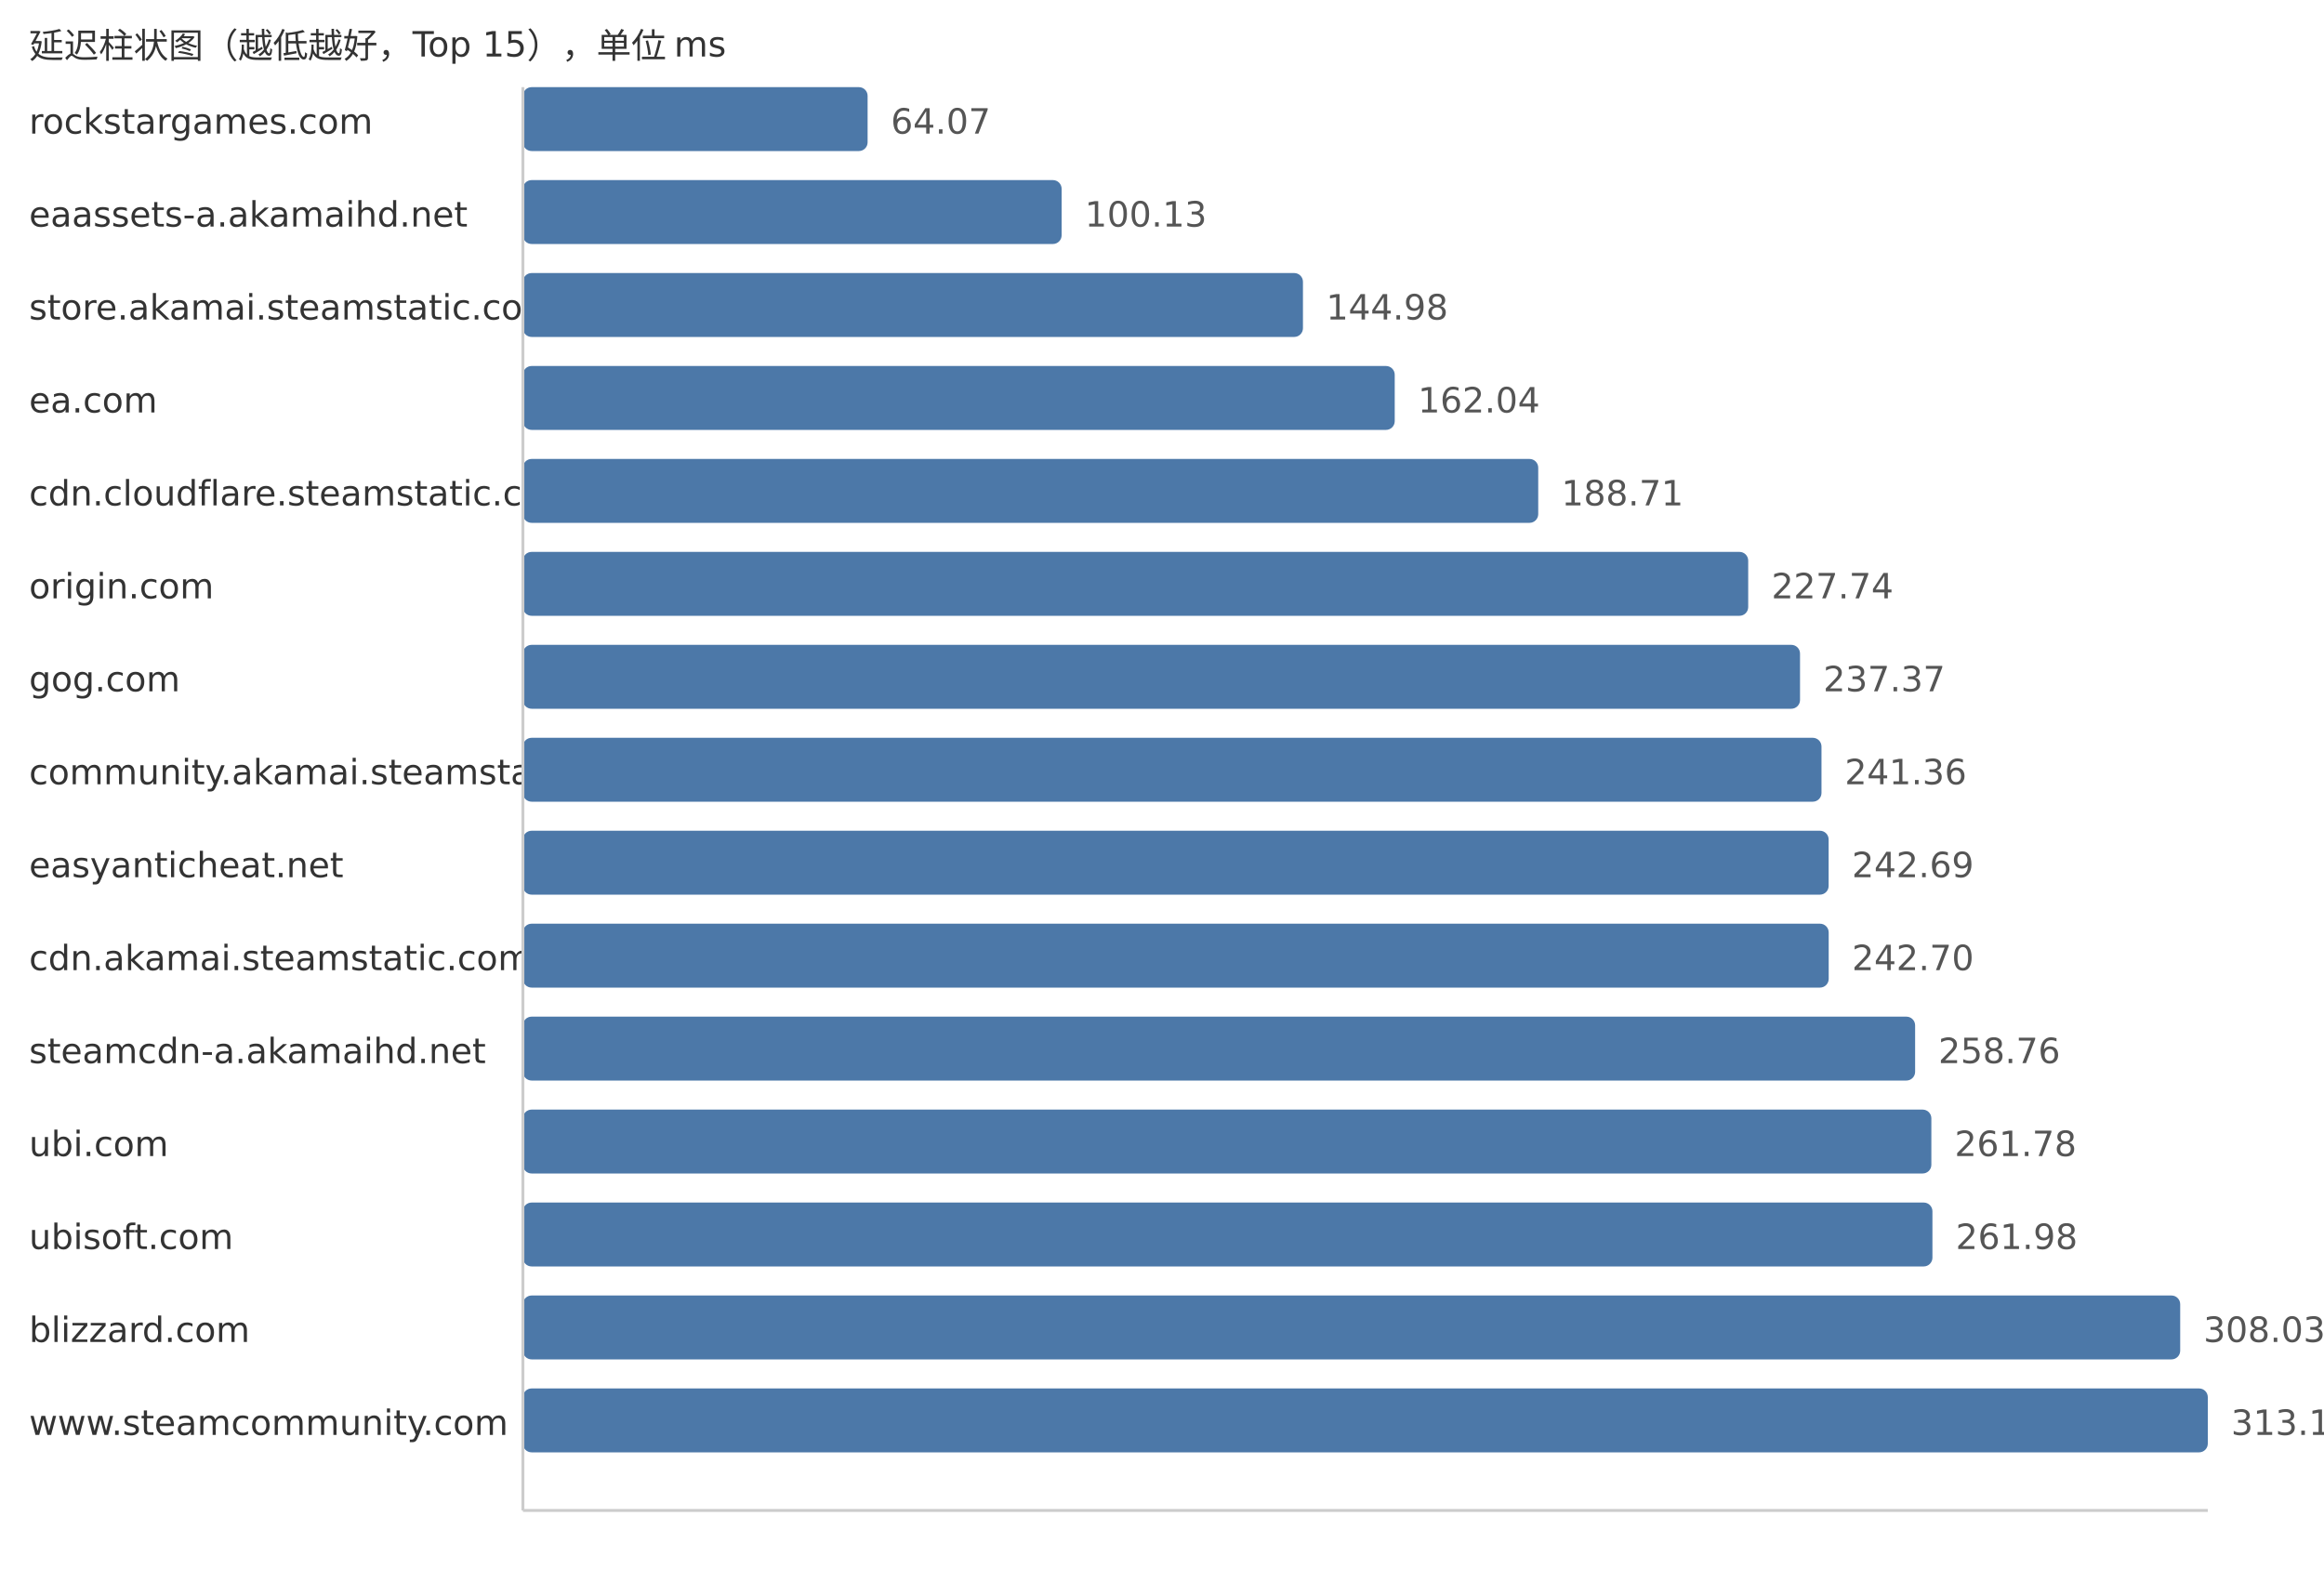
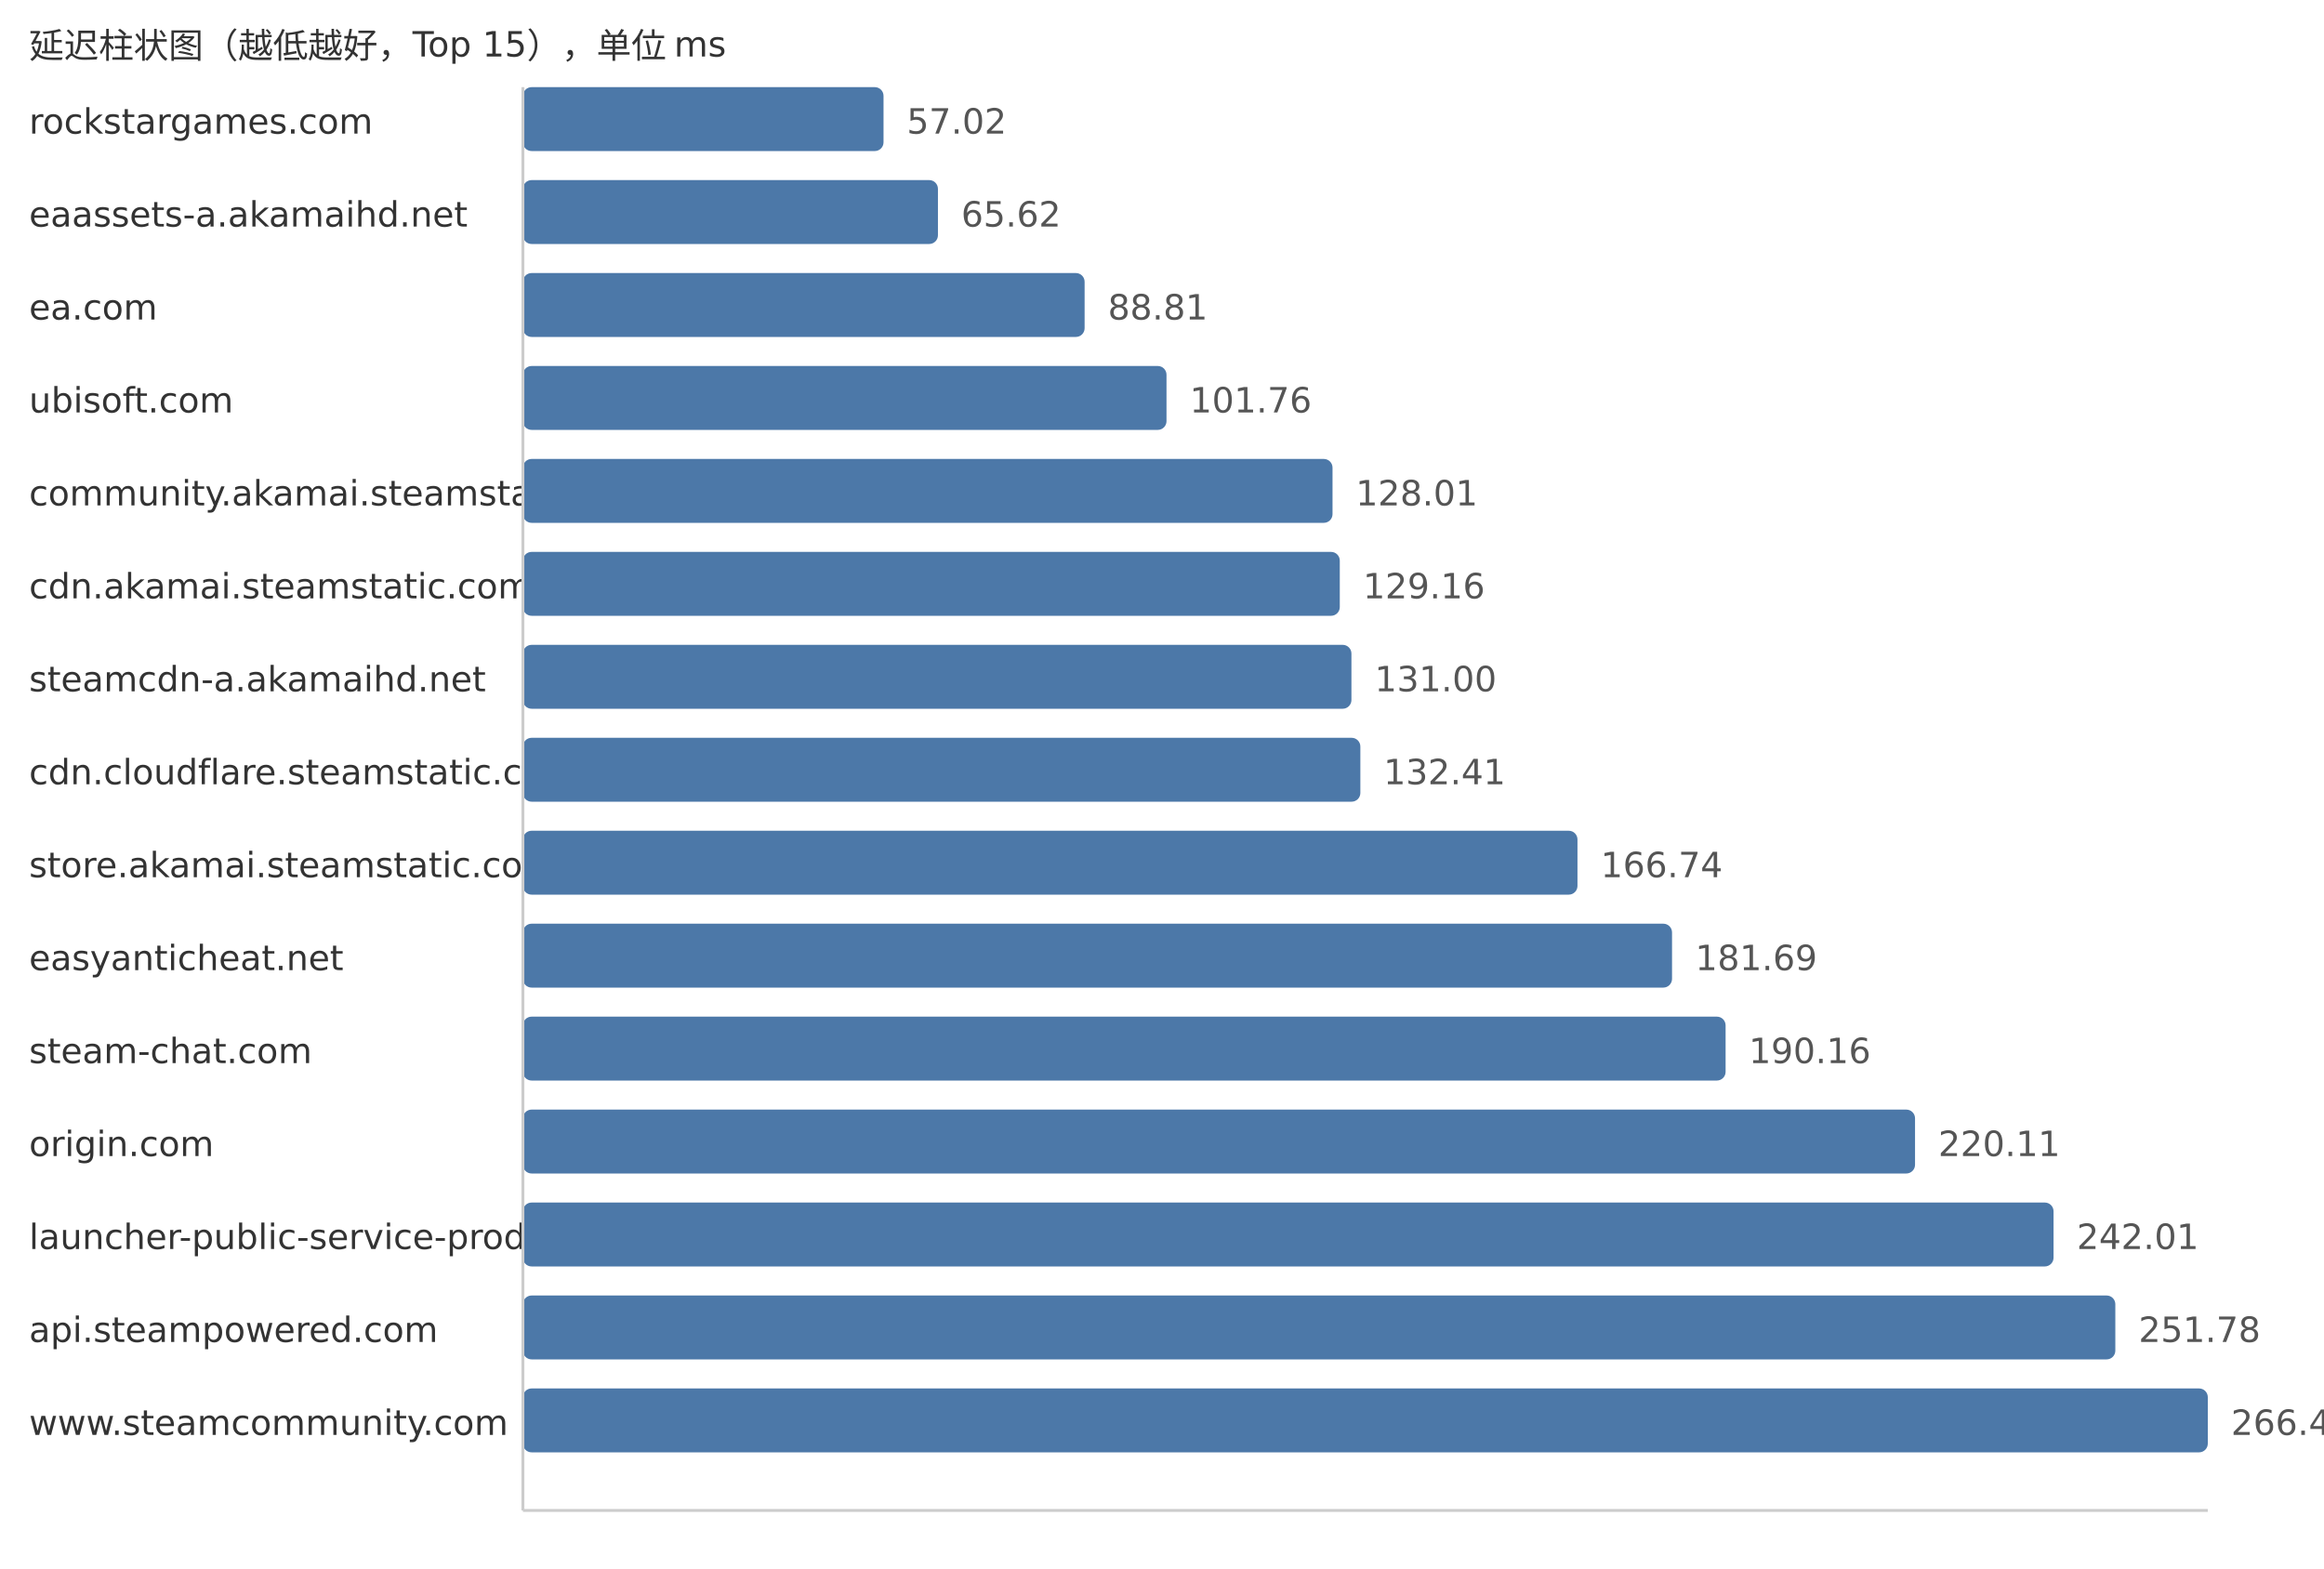
<svg xmlns="http://www.w3.org/2000/svg" width="800" height="540">
  <style> .label{font-family:DejaVu Sans,Verdana,Geneva,sans-serif;font-size:12px;fill:#333} .value{font-family:DejaVu Sans,Verdana,Geneva,sans-serif;font-size:12px;fill:#555} </style>
  <text x="10" y="20" class="label">延迟柱状图（越低越好，Top 15），单位 ms</text>
  <text x="10" y="46" class="label">rockstargames.com</text>
-   <rect x="180" y="30" width="118.66" height="22" fill="#4c78a8" rx="3" />
-   <text x="306.66" y="46" class="value">64.07</text>
+   <rect x="180" y="30" width="124.14" height="22" fill="#4c78a8" rx="3" />
+   <text x="312.14" y="46" class="value">57.02</text>
  <text x="10" y="78" class="label">eaassets-a.akamaihd.net</text>
-   <rect x="180" y="62" width="185.45" height="22" fill="#4c78a8" rx="3" />
-   <text x="373.45" y="78" class="value">100.13</text>
-   <text x="10" y="110" class="label">store.akamai.steamstatic.com</text>
-   <rect x="180" y="94" width="268.52" height="22" fill="#4c78a8" rx="3" />
-   <text x="456.52" y="110" class="value">144.98</text>
-   <text x="10" y="142" class="label">ea.com</text>
-   <rect x="180" y="126" width="300.11" height="22" fill="#4c78a8" rx="3" />
-   <text x="488.11" y="142" class="value">162.04</text>
-   <text x="10" y="174" class="label">cdn.cloudflare.steamstatic.com</text>
-   <rect x="180" y="158" width="349.51" height="22" fill="#4c78a8" rx="3" />
-   <text x="537.51" y="174" class="value">188.71</text>
-   <text x="10" y="206" class="label">origin.com</text>
-   <rect x="180" y="190" width="421.79" height="22" fill="#4c78a8" rx="3" />
-   <text x="609.79" y="206" class="value">227.74</text>
-   <text x="10" y="238" class="label">gog.com</text>
-   <rect x="180" y="222" width="439.63" height="22" fill="#4c78a8" rx="3" />
-   <text x="627.63" y="238" class="value">237.37</text>
-   <text x="10" y="270" class="label">community.akamai.steamstatic.com</text>
-   <rect x="180" y="254" width="447.02" height="22" fill="#4c78a8" rx="3" />
-   <text x="635.02" y="270" class="value">241.36</text>
-   <text x="10" y="302" class="label">easyanticheat.net</text>
-   <rect x="180" y="286" width="449.48" height="22" fill="#4c78a8" rx="3" />
-   <text x="637.48" y="302" class="value">242.69</text>
-   <text x="10" y="334" class="label">cdn.akamai.steamstatic.com</text>
-   <rect x="180" y="318" width="449.5" height="22" fill="#4c78a8" rx="3" />
-   <text x="637.5" y="334" class="value">242.70</text>
-   <text x="10" y="366" class="label">steamcdn-a.akamaihd.net</text>
-   <rect x="180" y="350" width="479.25" height="22" fill="#4c78a8" rx="3" />
-   <text x="667.25" y="366" class="value">258.76</text>
-   <text x="10" y="398" class="label">ubi.com</text>
-   <rect x="180" y="382" width="484.84" height="22" fill="#4c78a8" rx="3" />
-   <text x="672.84" y="398" class="value">261.78</text>
-   <text x="10" y="430" class="label">ubisoft.com</text>
-   <rect x="180" y="414" width="485.21" height="22" fill="#4c78a8" rx="3" />
-   <text x="673.21" y="430" class="value">261.98</text>
-   <text x="10" y="462" class="label">blizzard.com</text>
-   <rect x="180" y="446" width="570.5" height="22" fill="#4c78a8" rx="3" />
-   <text x="758.5" y="462" class="value">308.03</text>
+   <rect x="180" y="62" width="142.87" height="22" fill="#4c78a8" rx="3" />
+   <text x="330.87" y="78" class="value">65.62</text>
+   <text x="10" y="110" class="label">ea.com</text>
+   <rect x="180" y="94" width="193.36" height="22" fill="#4c78a8" rx="3" />
+   <text x="381.36" y="110" class="value">88.81</text>
+   <text x="10" y="142" class="label">ubisoft.com</text>
+   <rect x="180" y="126" width="221.55" height="22" fill="#4c78a8" rx="3" />
+   <text x="409.55" y="142" class="value">101.76</text>
+   <text x="10" y="174" class="label">community.akamai.steamstatic.com</text>
+   <rect x="180" y="158" width="278.7" height="22" fill="#4c78a8" rx="3" />
+   <text x="466.7" y="174" class="value">128.01</text>
+   <text x="10" y="206" class="label">cdn.akamai.steamstatic.com</text>
+   <rect x="180" y="190" width="281.2" height="22" fill="#4c78a8" rx="3" />
+   <text x="469.2" y="206" class="value">129.16</text>
+   <text x="10" y="238" class="label">steamcdn-a.akamaihd.net</text>
+   <rect x="180" y="222" width="285.21" height="22" fill="#4c78a8" rx="3" />
+   <text x="473.21" y="238" class="value">131.00</text>
+   <text x="10" y="270" class="label">cdn.cloudflare.steamstatic.com</text>
+   <rect x="180" y="254" width="288.28" height="22" fill="#4c78a8" rx="3" />
+   <text x="476.28" y="270" class="value">132.41</text>
+   <text x="10" y="302" class="label">store.akamai.steamstatic.com</text>
+   <rect x="180" y="286" width="363.02" height="22" fill="#4c78a8" rx="3" />
+   <text x="551.02" y="302" class="value">166.74</text>
+   <text x="10" y="334" class="label">easyanticheat.net</text>
+   <rect x="180" y="318" width="395.57" height="22" fill="#4c78a8" rx="3" />
+   <text x="583.57" y="334" class="value">181.69</text>
+   <text x="10" y="366" class="label">steam-chat.com</text>
+   <rect x="180" y="350" width="414.01" height="22" fill="#4c78a8" rx="3" />
+   <text x="602.01" y="366" class="value">190.16</text>
+   <text x="10" y="398" class="label">origin.com</text>
+   <rect x="180" y="382" width="479.22" height="22" fill="#4c78a8" rx="3" />
+   <text x="667.22" y="398" class="value">220.11</text>
+   <text x="10" y="430" class="label">launcher-public-service-prod06.ol.epicgames.com</text>
+   <rect x="180" y="414" width="526.9" height="22" fill="#4c78a8" rx="3" />
+   <text x="714.9" y="430" class="value">242.01</text>
+   <text x="10" y="462" class="label">api.steampowered.com</text>
+   <rect x="180" y="446" width="548.17" height="22" fill="#4c78a8" rx="3" />
+   <text x="736.17" y="462" class="value">251.78</text>
  <text x="10" y="494" class="label">www.steamcommunity.com</text>
  <rect x="180" y="478" width="580.0" height="22" fill="#4c78a8" rx="3" />
-   <text x="768.0" y="494" class="value">313.16</text>
+   <text x="768.0" y="494" class="value">266.40</text>
  <line x1="180" y1="30" x2="180" y2="520" stroke="#ccc" />
  <line x1="180" y1="520" x2="760" y2="520" stroke="#ccc" />
</svg>
